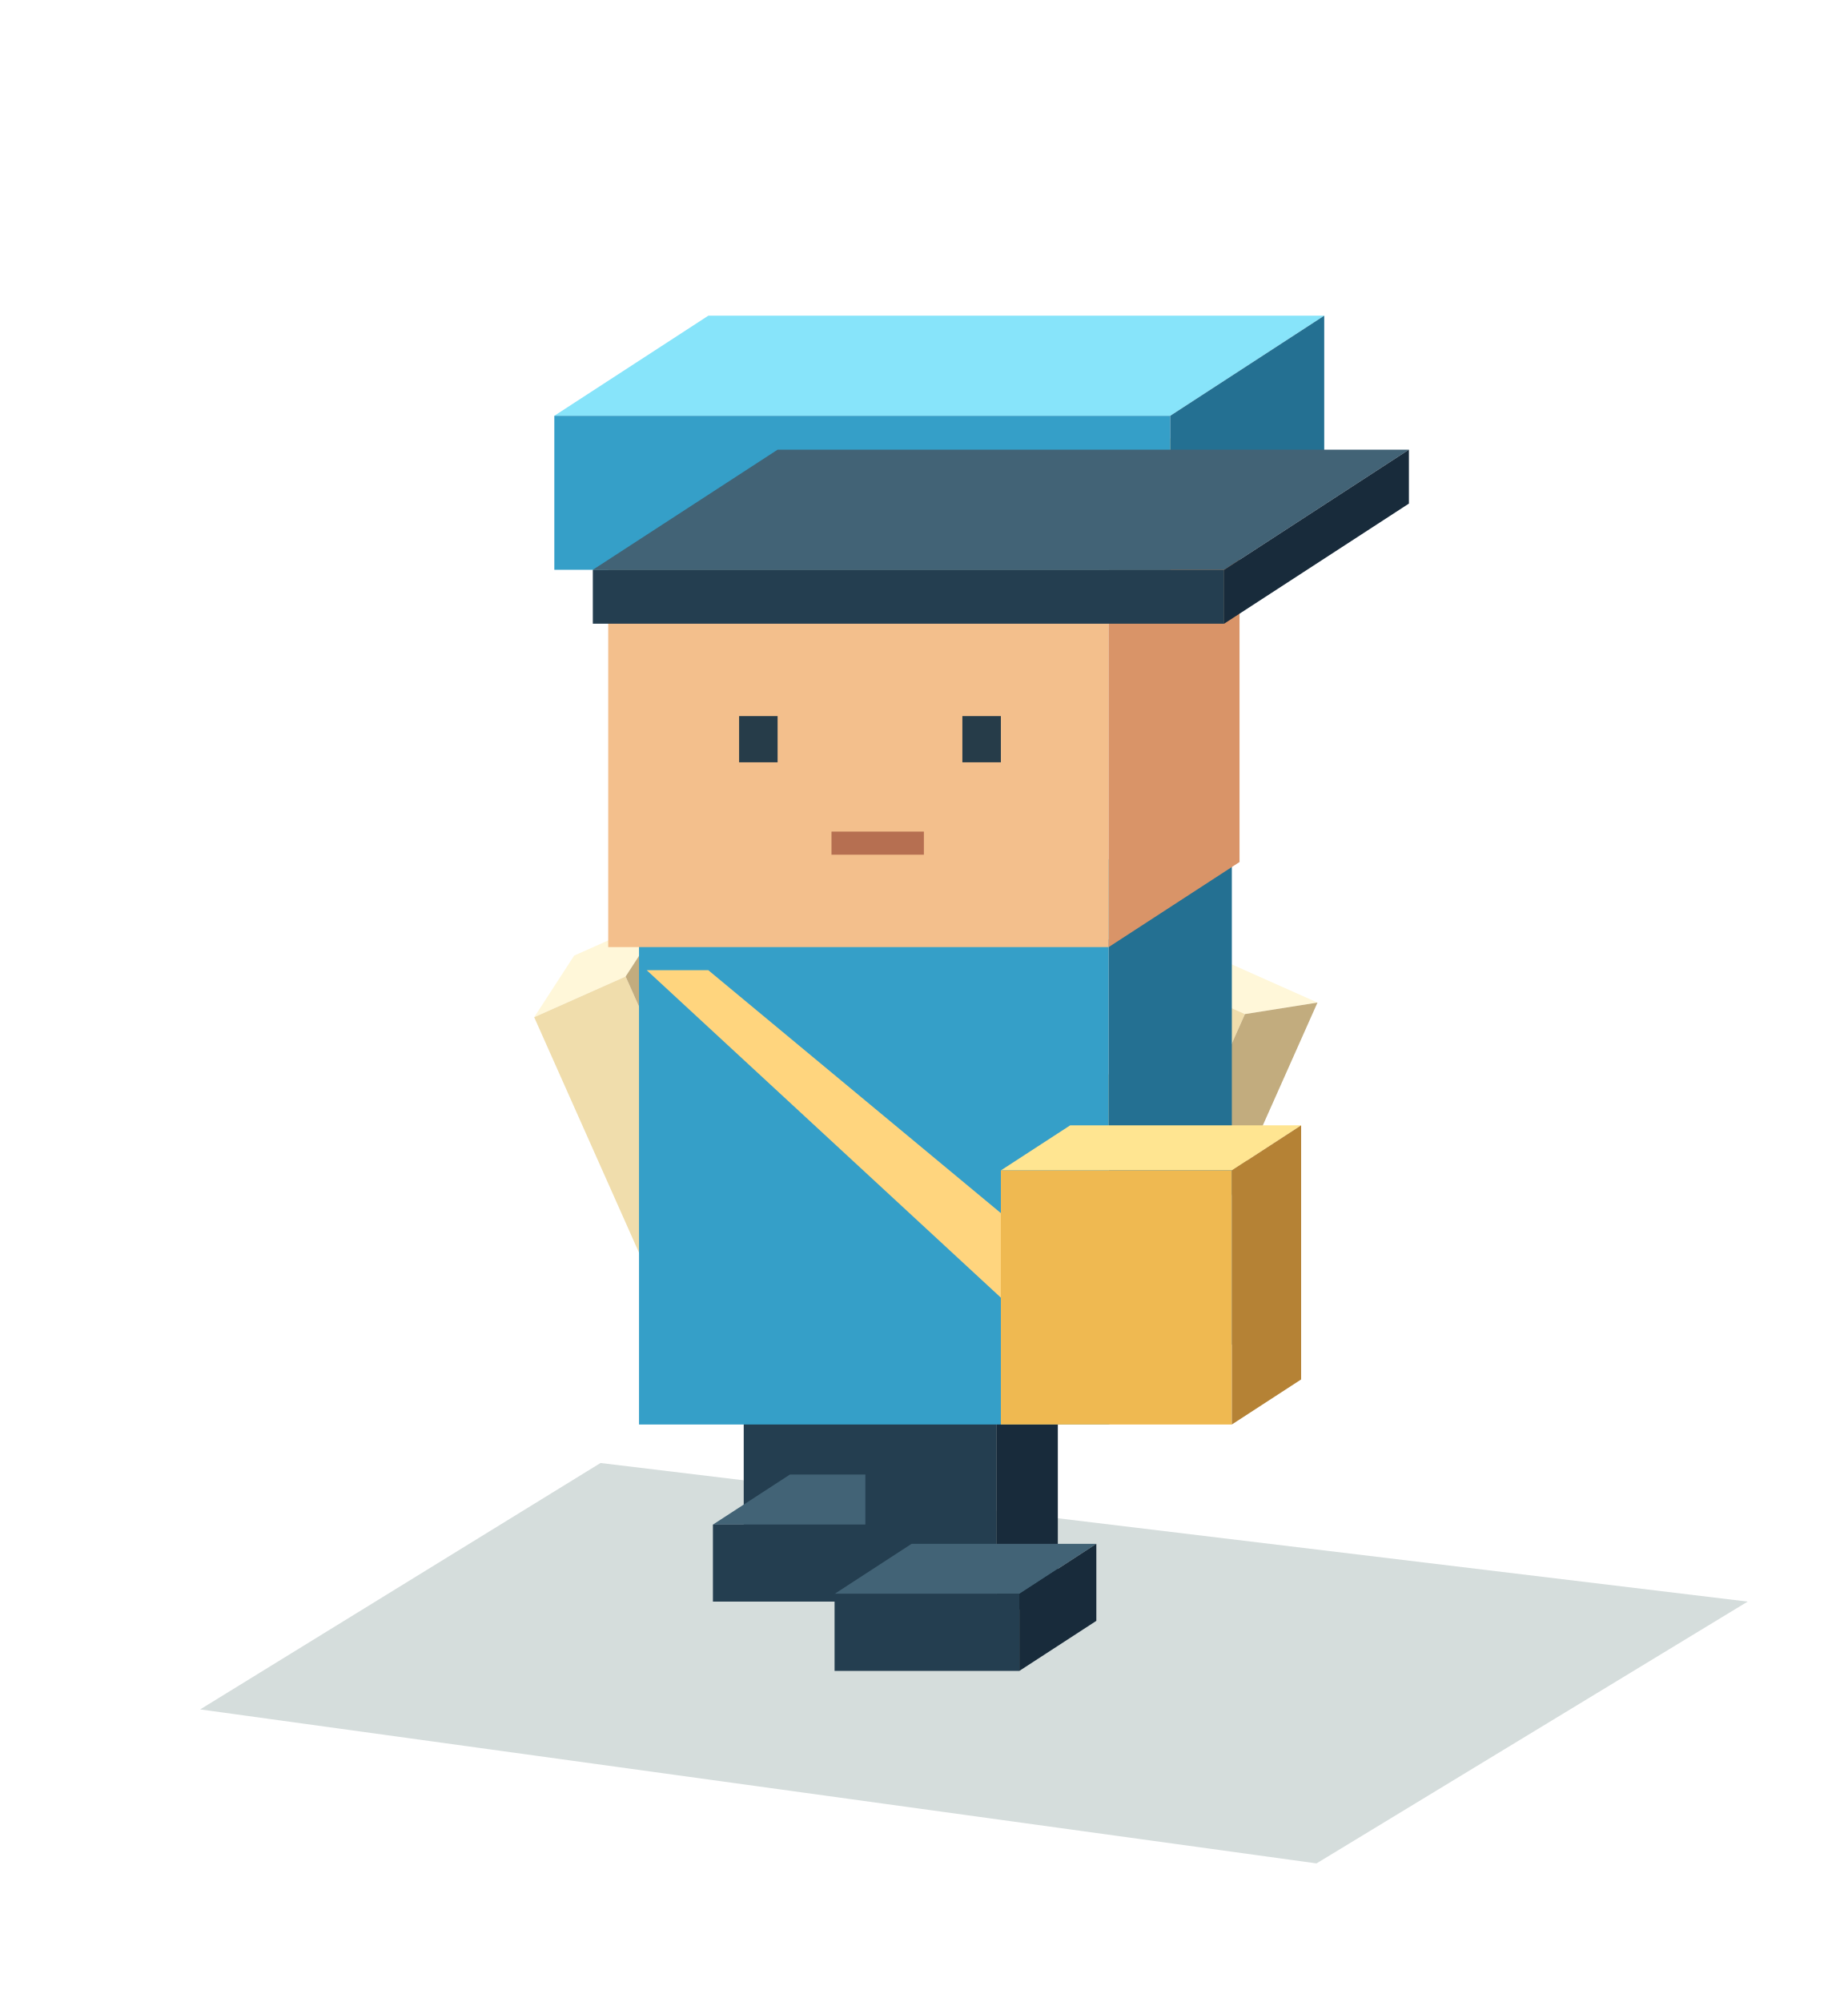
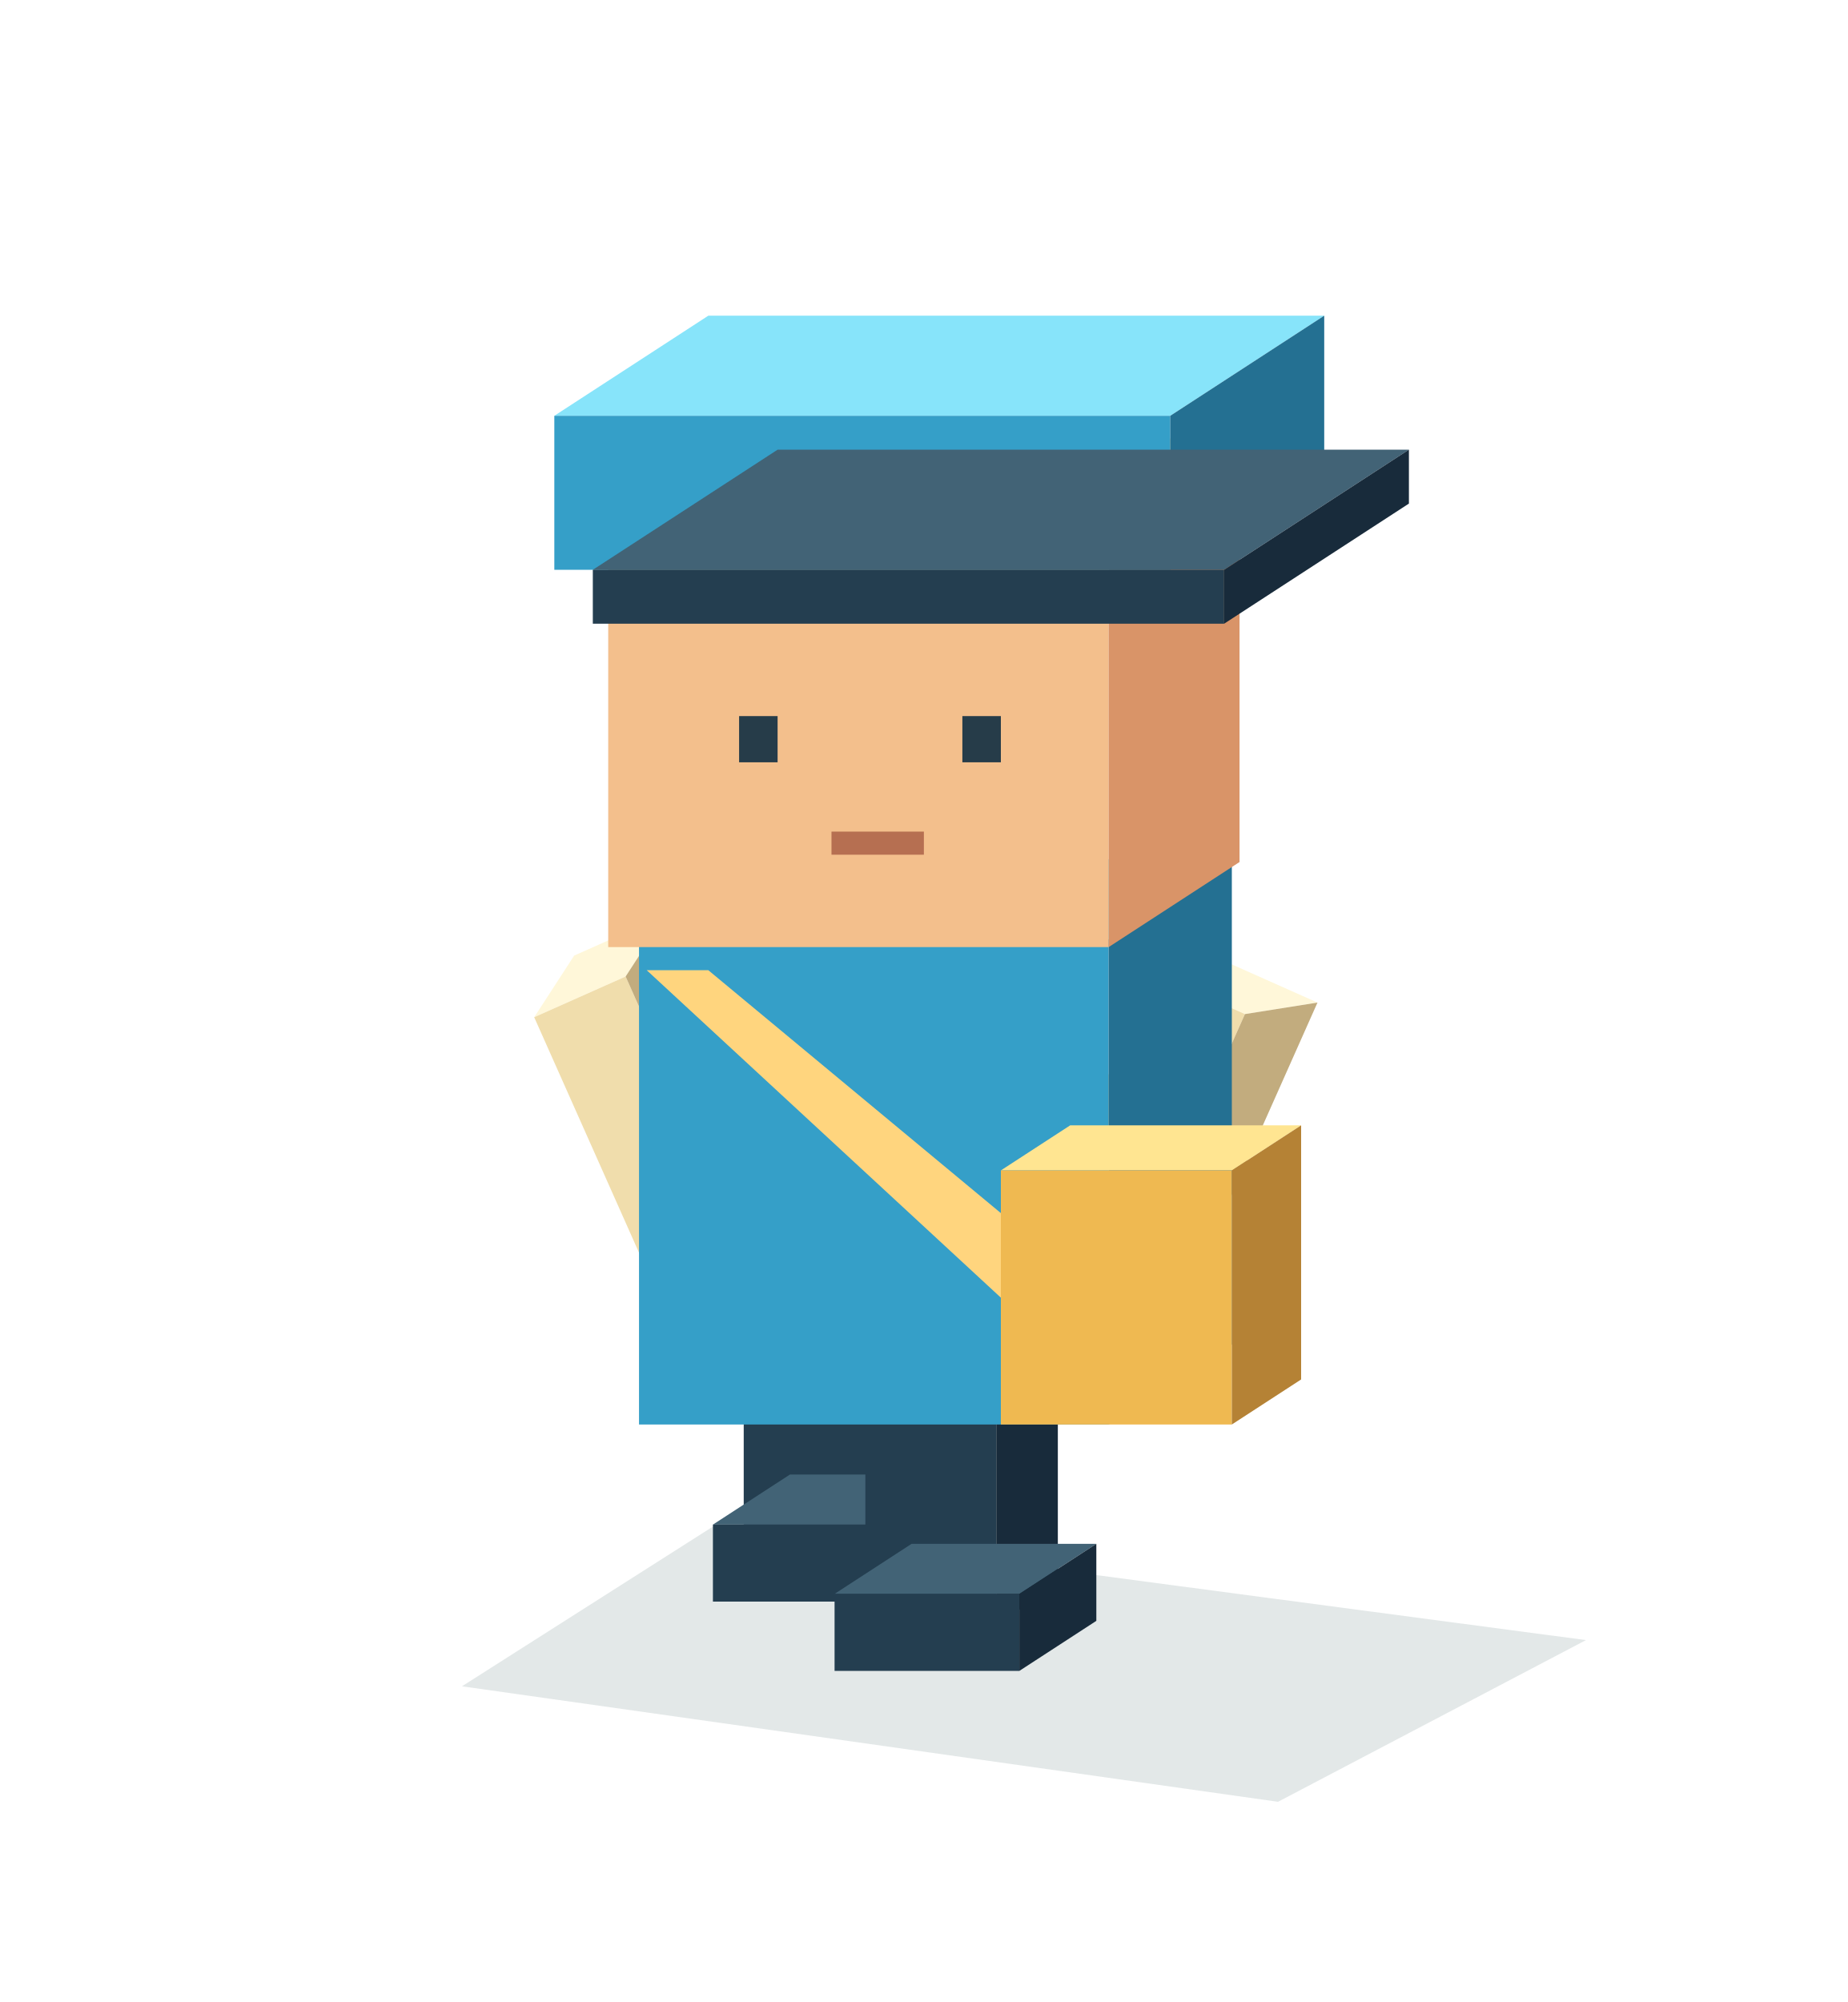
<svg xmlns="http://www.w3.org/2000/svg" width="240" height="260" viewBox="0 0 240 260">
-   <polygon points="26,222 171,242 227,208 78,190" fill="#224b4830" />
+   <polygon points="60,219 166,234 206,213 93,198" fill="#224b4820" />
  <polygon points="96.6,183 104.6,177.8 121.6,177.8 113.6,183" fill="#426376" />
  <rect x="96.6" y="183" width="17" height="19.0" fill="#243e50" />
  <polygon points="113.6,183 121.6,177.8 121.6,196.8 113.6,202.0" fill="#182b3b" />
  <polygon points="92.6,198.0 102.6,191.5 126.6,191.5 116.6,198.0" fill="#426376" />
  <rect x="92.6" y="198.0" width="24" height="10" fill="#243e50" />
  <polygon points="116.6,198.0 126.6,191.5 126.6,201.5 116.6,208.0" fill="#182b3b" />
  <polygon points="112.4,183 120.4,177.8 137.4,177.8 129.4,183" fill="#426376" />
  <rect x="112.4" y="183" width="17" height="28.0" fill="#243e50" />
  <polygon points="129.4,183 137.4,177.8 137.4,205.8 129.4,211.0" fill="#182b3b" />
  <polygon points="108.4,207.0 118.4,200.5 142.4,200.5 132.4,207.0" fill="#426376" />
  <rect x="108.4" y="207.0" width="24" height="10" fill="#243e50" />
  <polygon points="132.4,207.0 142.4,200.5 142.4,210.5 132.4,217.0" fill="#182b3b" />
  <g transform="rotate(-24.0 77 132)">
    <polygon points="70,129 78,123.8 91,123.8 83,129" fill="#fff7d9" />
    <rect x="70" y="129" width="13" height="43" fill="#f0ddac" />
    <polygon points="83,129 91,123.8 91,166.8 83,172" fill="#c2ac7e" />
  </g>
  <g transform="rotate(24.0 155 132)">
    <polygon points="148,129 156,123.8 169,123.8 161,129" fill="#fff7d9" />
    <rect x="148" y="129" width="13" height="43" fill="#f0ddac" />
    <polygon points="161,129 169,123.8 169,166.8 161,172" fill="#c2ac7e" />
  </g>
  <polygon points="83,122 99,111.6 160,111.6 144,122" fill="#87e4fa" />
  <rect x="83" y="122" width="61" height="63" fill="#359fc8" />
  <polygon points="144,122 160,111.6 160,174.6 144,185" fill="#247092" />
  <polygon points="79,68 96,56.95 161,56.95 144,68" fill="#ffe5b5" />
  <rect x="79" y="68" width="65" height="55" fill="#f3bf8c" />
  <polygon points="144,68 161,56.95 161,111.95 144,123" fill="#d99468" />
  <polygon points="72,54 92,41.0 172,41.0 152,54" fill="#87e4fa" />
  <rect x="72" y="54" width="80" height="20" fill="#359fc8" />
  <polygon points="152,54 172,41.0 172,61.0 152,74" fill="#247092" />
  <polygon points="77,74 101,58.4 183,58.4 159,74" fill="#426376" />
  <rect x="77" y="74" width="82" height="7" fill="#243e50" />
  <polygon points="159,74 183,58.4 183,65.4 159,81" fill="#182b3b" />
  <rect x="96" y="93" width="5" height="6" fill="#263c49" />
  <rect x="125" y="93" width="5" height="6" fill="#263c49" />
  <rect x="108" y="108" width="12" height="3" fill="#b66f51" />
  <polygon points="84,126 92,126 145,170 137,175" fill="#ffd57e" />
  <polygon points="130,152 139,146.15 169,146.15 160,152" fill="#ffe591" />
  <rect x="130" y="152" width="30" height="33" fill="#efb951" />
  <polygon points="160,152 169,146.15 169,179.15 160,185" fill="#b58235" />
</svg>
